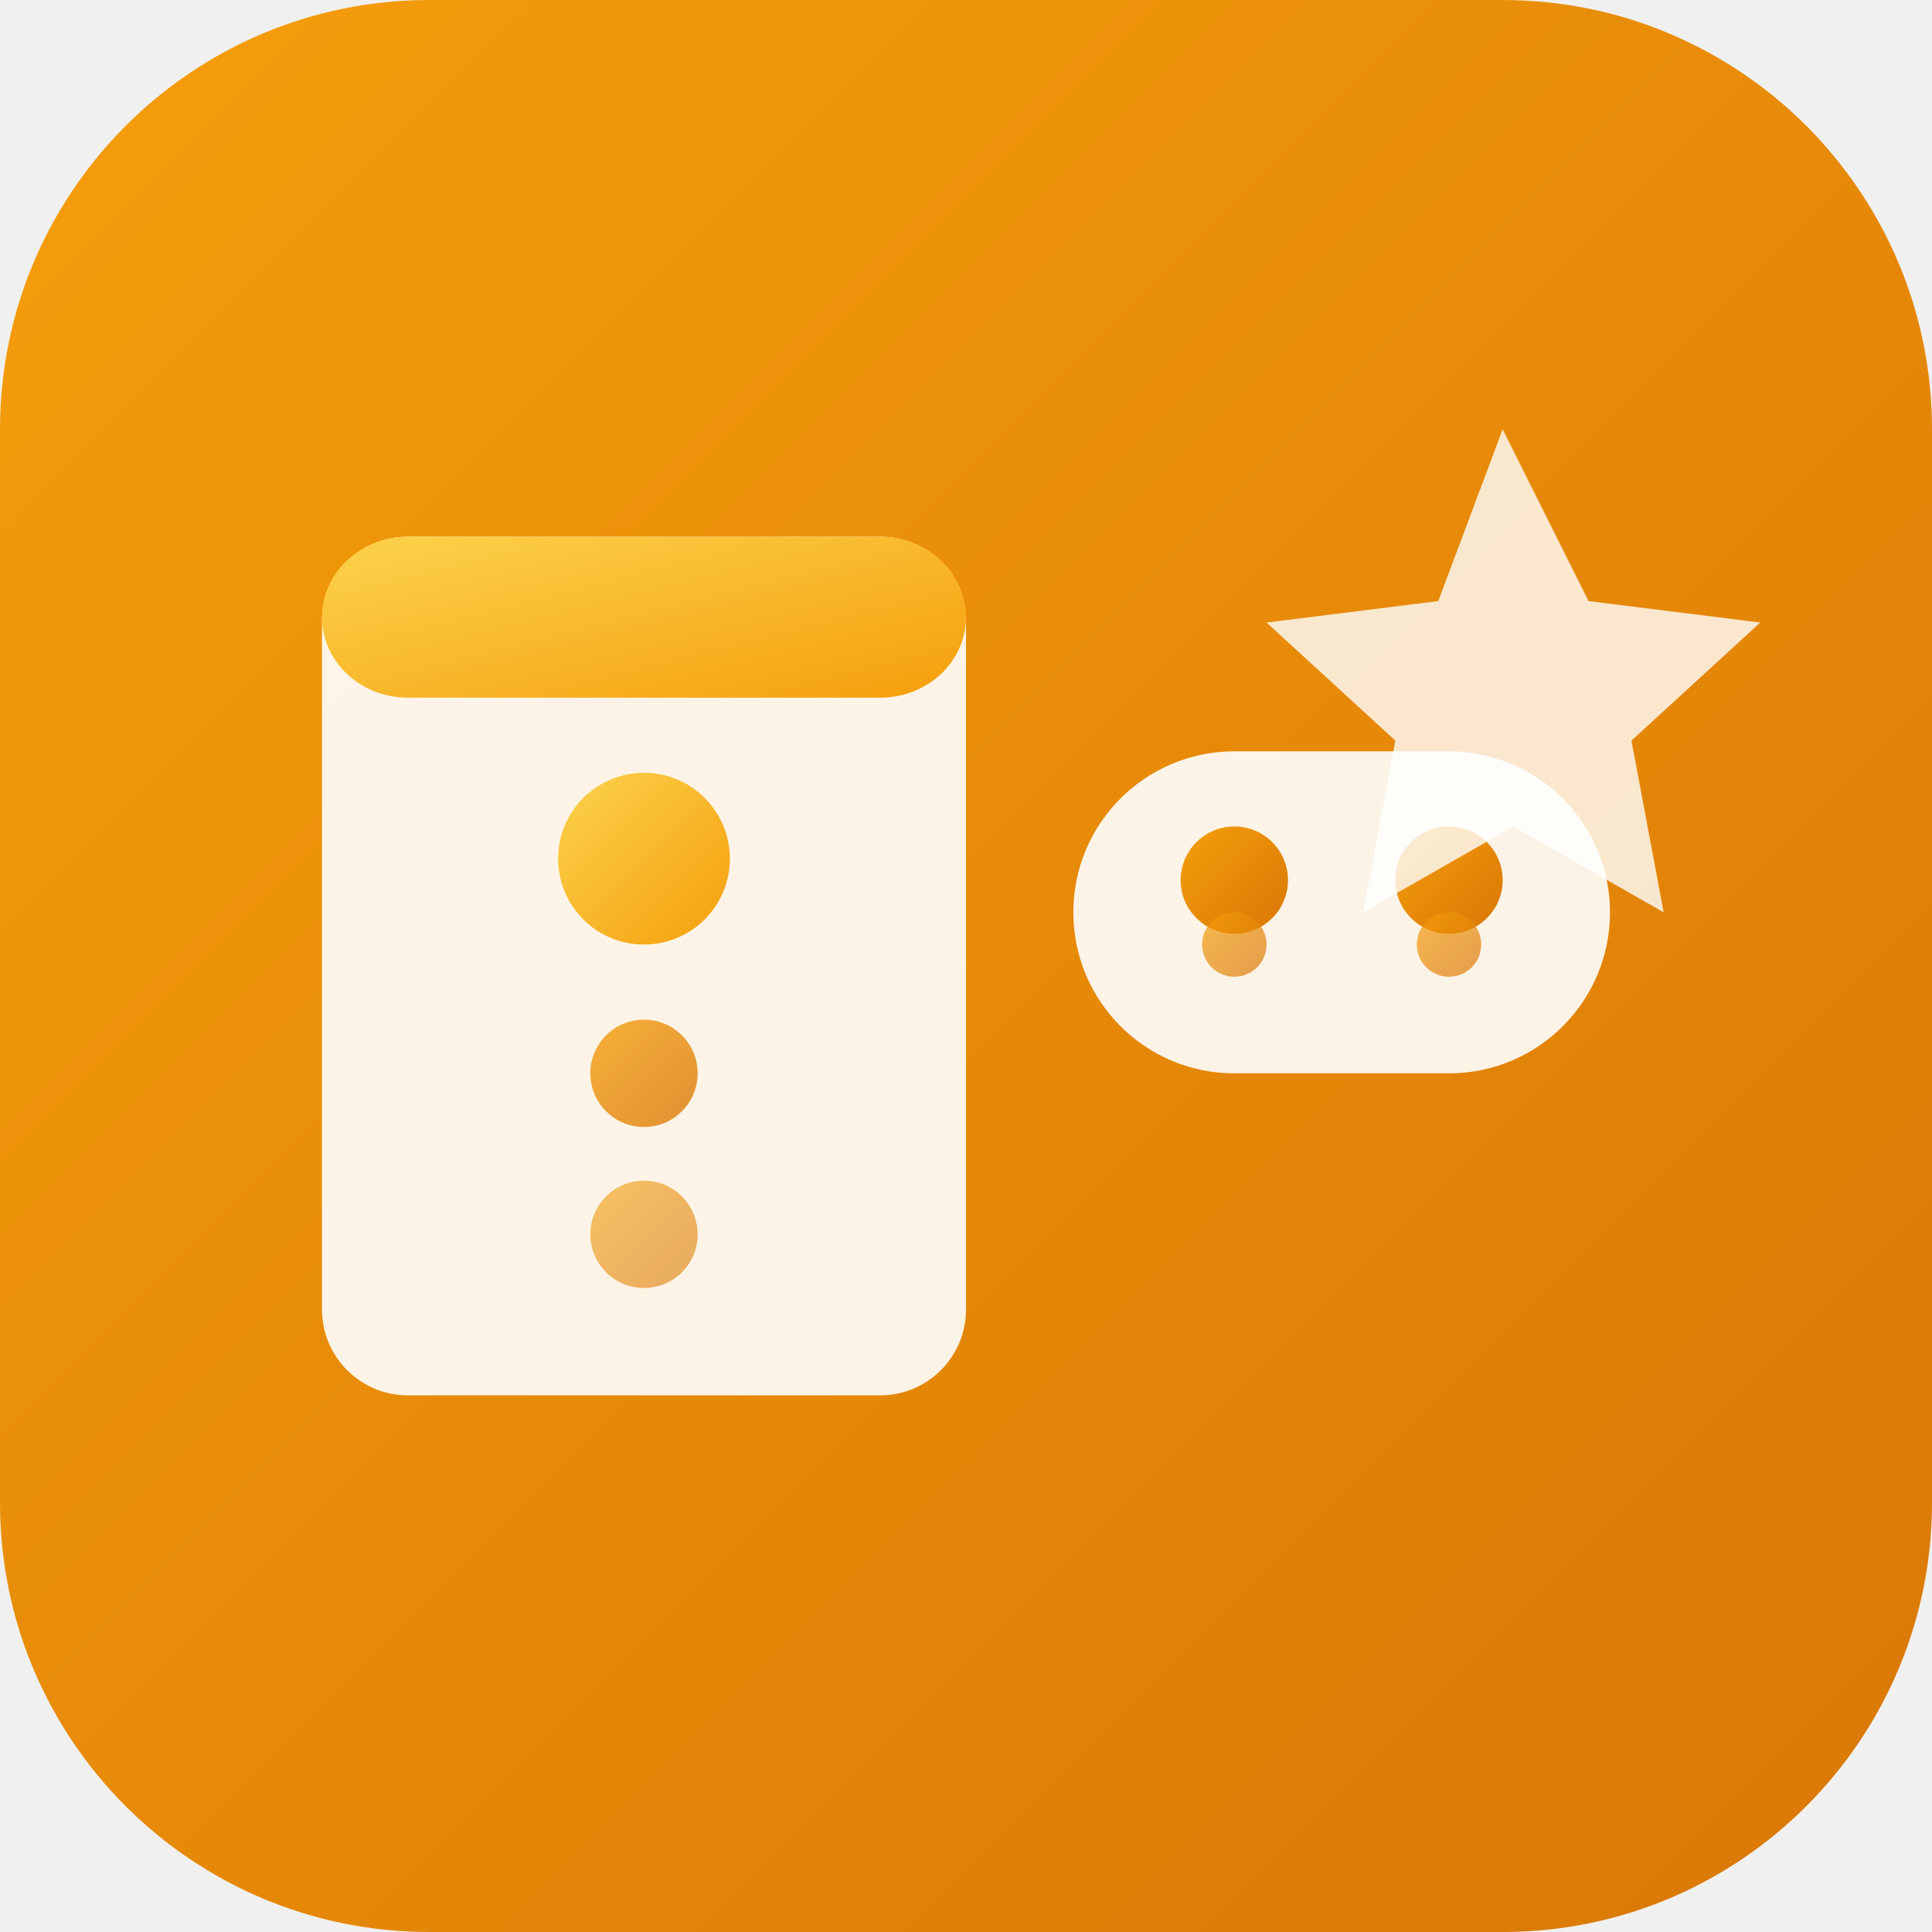
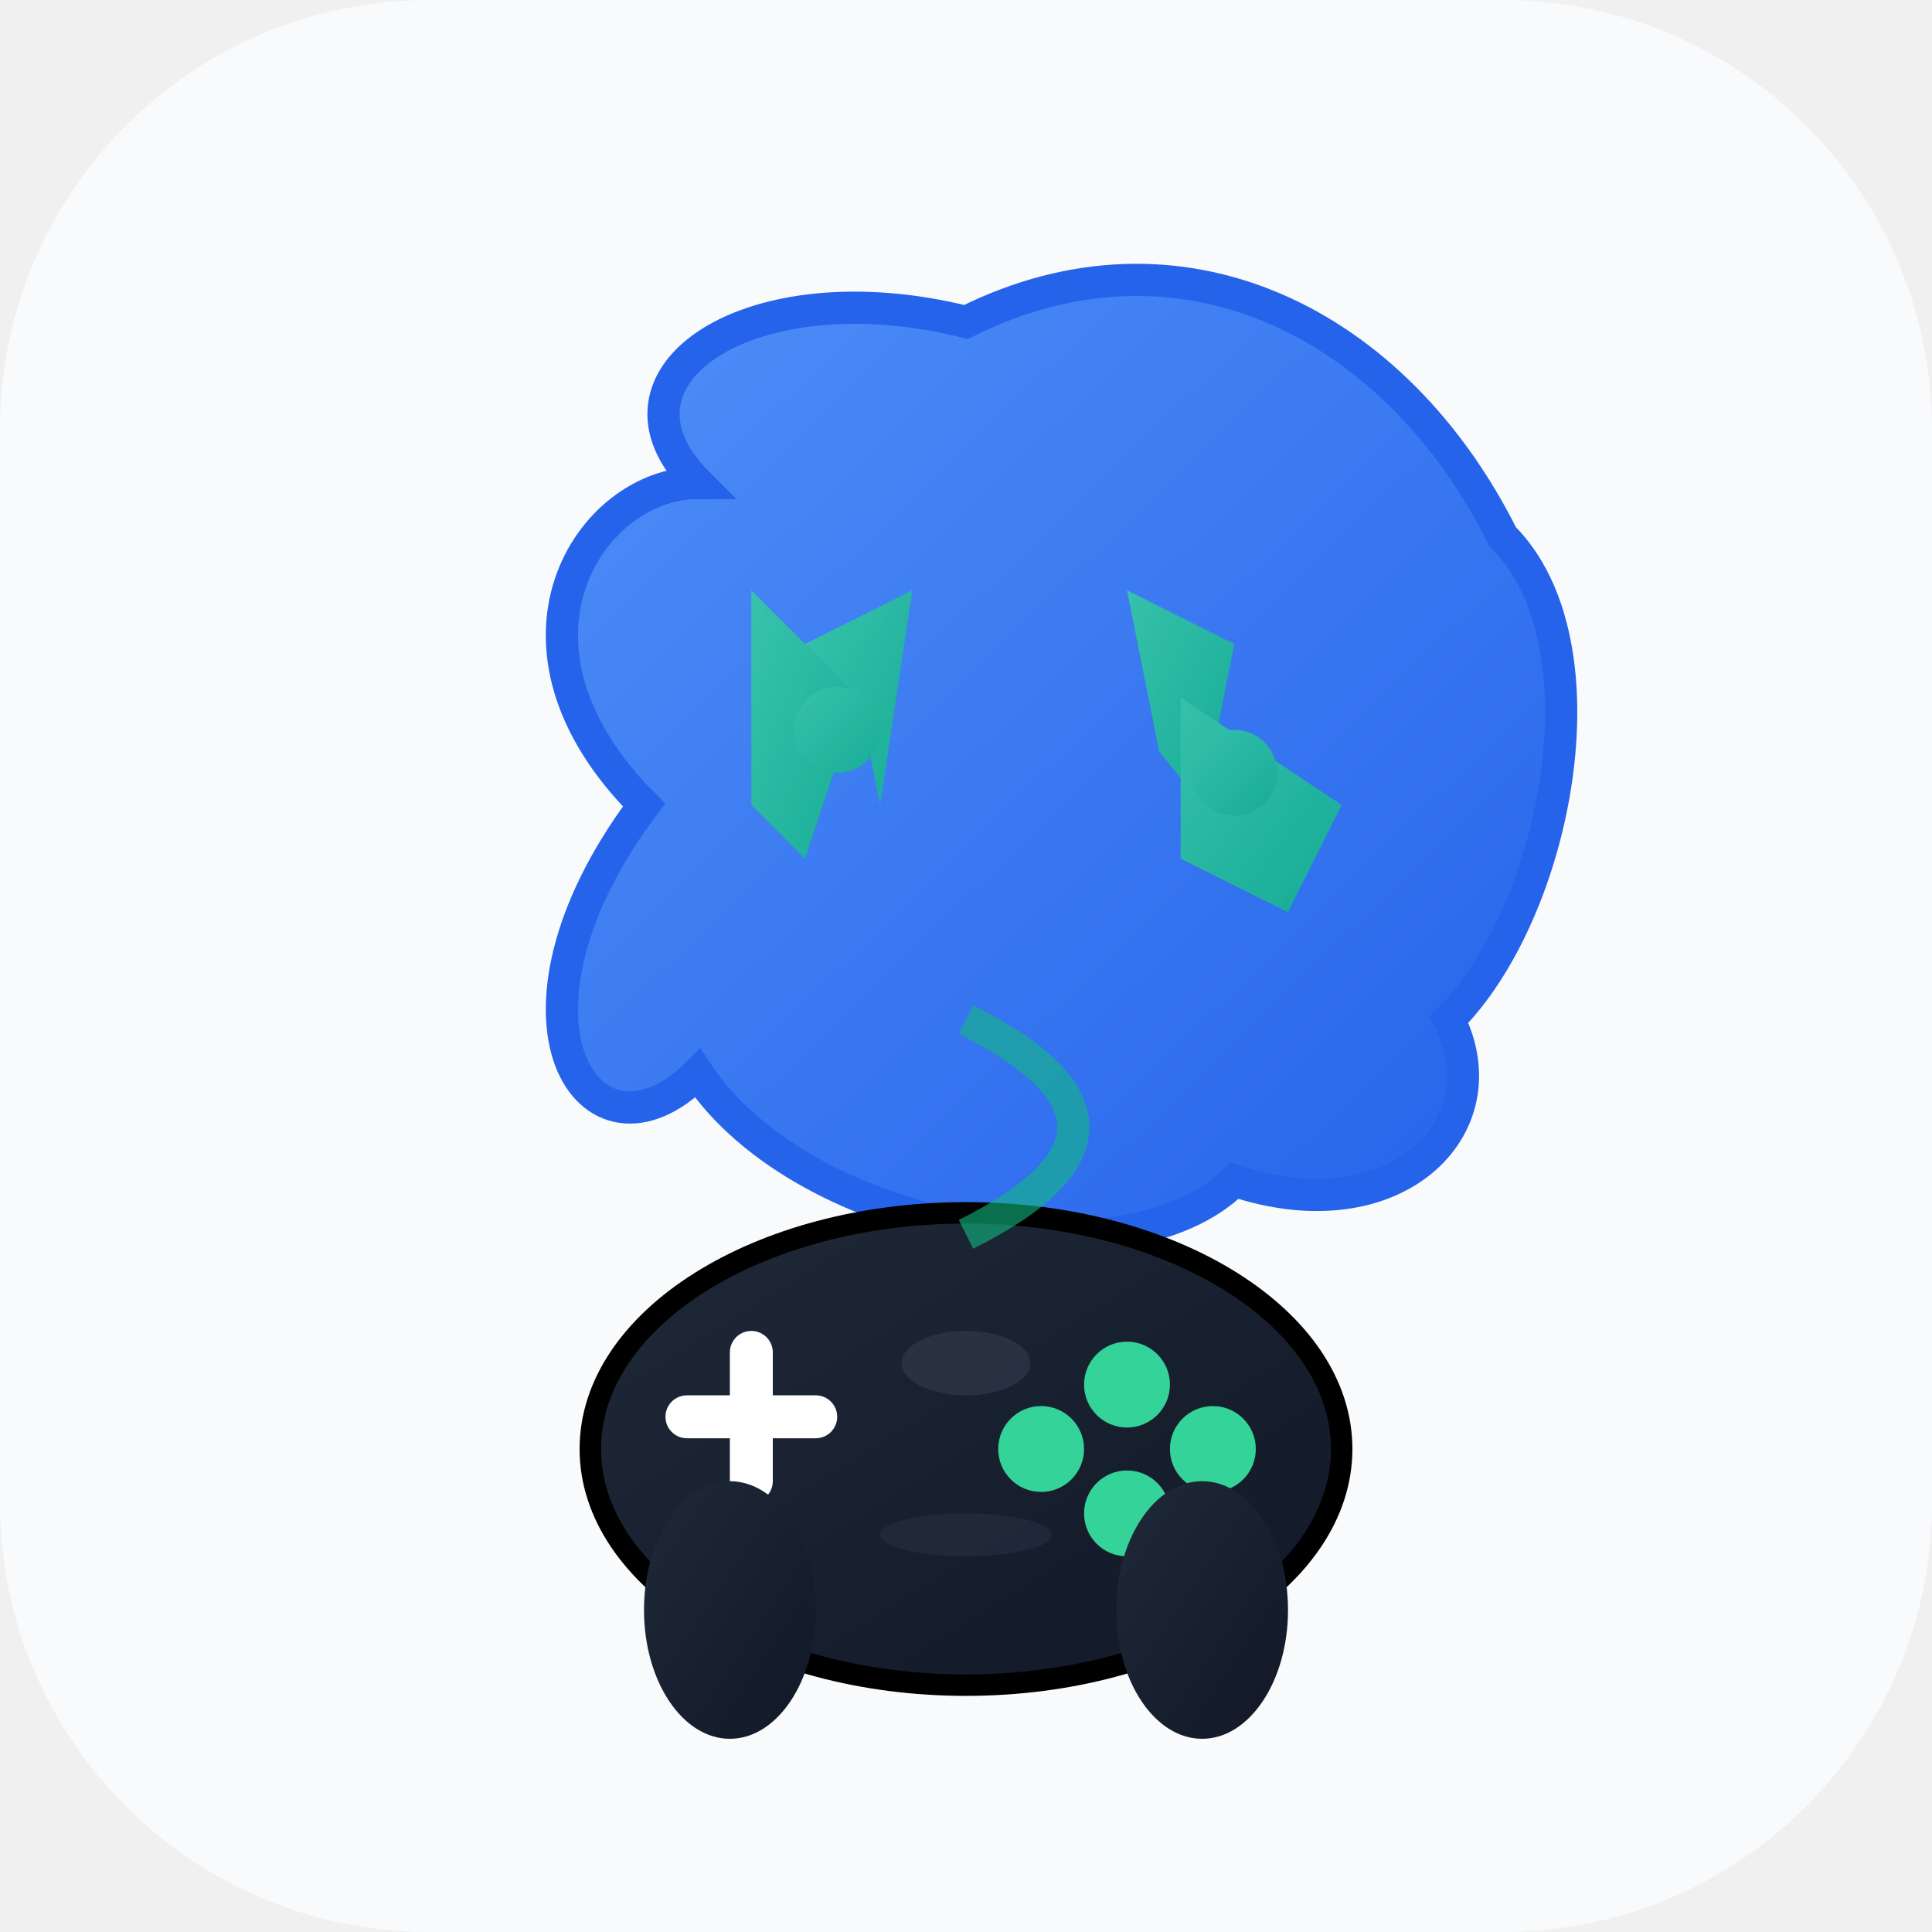
- <svg xmlns="http://www.w3.org/2000/svg" width="180" height="180" viewBox="0 0 180 180" fill="none">
+ <svg xmlns="http://www.w3.org/2000/svg" width="180" height="180" viewBox="0 0 180 180">
  <defs>
-     <linearGradient id="brandGradient" x1="0%" y1="0%" x2="100%" y2="100%">
-       <stop offset="0%" style="stop-color:#F59E0B" />
-       <stop offset="100%" style="stop-color:#D97706" />
+     <linearGradient id="brainLarge" x1="0%" y1="0%" x2="100%" y2="100%">
+       <stop offset="0%" style="stop-color:#4F8EF7;stop-opacity:1" />
+       <stop offset="100%" style="stop-color:#2563EB;stop-opacity:1" />
    </linearGradient>
-     <linearGradient id="accentGradient" x1="0%" y1="0%" x2="100%" y2="100%">
-       <stop offset="0%" style="stop-color:#FCD34D" />
-       <stop offset="100%" style="stop-color:#F59E0B" />
+     <linearGradient id="circuitLarge" x1="0%" y1="0%" x2="100%" y2="100%">
+       <stop offset="0%" style="stop-color:#34D399;stop-opacity:1" />
+       <stop offset="100%" style="stop-color:#10B981;stop-opacity:1" />
+     </linearGradient>
+     <linearGradient id="gamepadLarge" x1="0%" y1="0%" x2="100%" y2="100%">
+       <stop offset="0%" style="stop-color:#1F2937;stop-opacity:1" />
+       <stop offset="100%" style="stop-color:#111827;stop-opacity:1" />
    </linearGradient>
  </defs>
-   <rect width="180" height="180" rx="40" fill="url(#brandGradient)" />
-   <rect x="30" y="50" width="60" height="80" rx="8" fill="white" fill-opacity="0.9" />
-   <rect x="30" y="50" width="60" height="15" rx="8" fill="url(#accentGradient)" />
-   <rect x="100" y="70" width="50" height="30" rx="15" fill="white" fill-opacity="0.9" />
-   <circle cx="115" cy="82" r="5" fill="url(#brandGradient)" />
-   <circle cx="135" cy="82" r="5" fill="url(#brandGradient)" />
-   <circle cx="115" cy="88" r="3" fill="url(#brandGradient)" fill-opacity="0.7" />
-   <circle cx="135" cy="88" r="3" fill="url(#brandGradient)" fill-opacity="0.7" />
-   <circle cx="60" cy="80" r="8" fill="url(#accentGradient)" />
-   <circle cx="60" cy="100" r="5" fill="url(#brandGradient)" fill-opacity="0.8" />
-   <circle cx="60" cy="115" r="5" fill="url(#brandGradient)" fill-opacity="0.6" />
-   <path d="M140 40l8 16 16 2-12 11 3 16-14-8-14 8 3-16-12-11 16-2z" fill="white" fill-opacity="0.8" />
+   <rect width="180" height="180" rx="40" fill="#F8FAFC" />
+   <g transform="translate(90, 60)">
+     <path d="M-25 -15               C-35 -25, -20 -35, 0 -30              C20 -40, 40 -30, 50 -10              C60 0, 55 25, 45 35              C50 45, 40 55, 25 50              C15 60, -15 55, -25 40              C-35 50, -45 35, -30 15              C-45 0, -35 -15, -25 -15 Z" fill="url(#brainLarge)" stroke="#2563EB" stroke-width="3" />
+     <g fill="url(#circuitLarge)" opacity="0.8">
+       <path d="M-20 -5 L-10 5 L-15 20 L-20 15 Z" />
+       <path d="M-15 0 L-5 -5 L-8 15 L-10 5 Z" />
+       <circle cx="-12" cy="8" r="4" />
+       <path d="M15 -5 L25 0 L22 15 L18 10 Z" />
+       <path d="M20 5 L35 15 L30 25 L20 20 Z" />
+       <circle cx="25" cy="12" r="4" />
+       <path d="M0 5 L15 5" stroke="url(#circuitLarge)" stroke-width="3" fill="none" />
+       <path d="M-8 15 L22 15" stroke="url(#circuitLarge)" stroke-width="2.5" fill="none" />
+       <path d="M-5 25 L20 25" stroke="url(#circuitLarge)" stroke-width="2" fill="none" />
+     </g>
+   </g>
+   <g transform="translate(90, 135)">
+     <ellipse cx="0" cy="0" rx="35" ry="22" fill="url(#gamepadLarge)" stroke="#000000" stroke-width="2" />
+     <g transform="translate(-20, -3)">
+       <rect x="-2" y="-8" width="4" height="16" rx="2" fill="#FFFFFF" />
+       <rect x="-8" y="-2" width="16" height="4" rx="2" fill="#FFFFFF" />
+     </g>
+     <circle cx="15" cy="-6" r="4" fill="#34D399" />
+     <circle cx="23" cy="0" r="4" fill="#34D399" />
+     <circle cx="15" cy="6" r="4" fill="#34D399" />
+     <circle cx="7" cy="0" r="4" fill="#34D399" />
+     <ellipse cx="-22" cy="15" rx="8" ry="12" fill="url(#gamepadLarge)" />
+     <ellipse cx="22" cy="15" rx="8" ry="12" fill="url(#gamepadLarge)" />
+     <ellipse cx="0" cy="-8" rx="6" ry="3" fill="#374151" opacity="0.5" />
+     <ellipse cx="0" cy="8" rx="8" ry="2" fill="#374151" opacity="0.3" />
+   </g>
+   <path d="M90 95 Q110 105 90 115" stroke="#10B981" stroke-width="3" fill="none" opacity="0.6" />
</svg>
